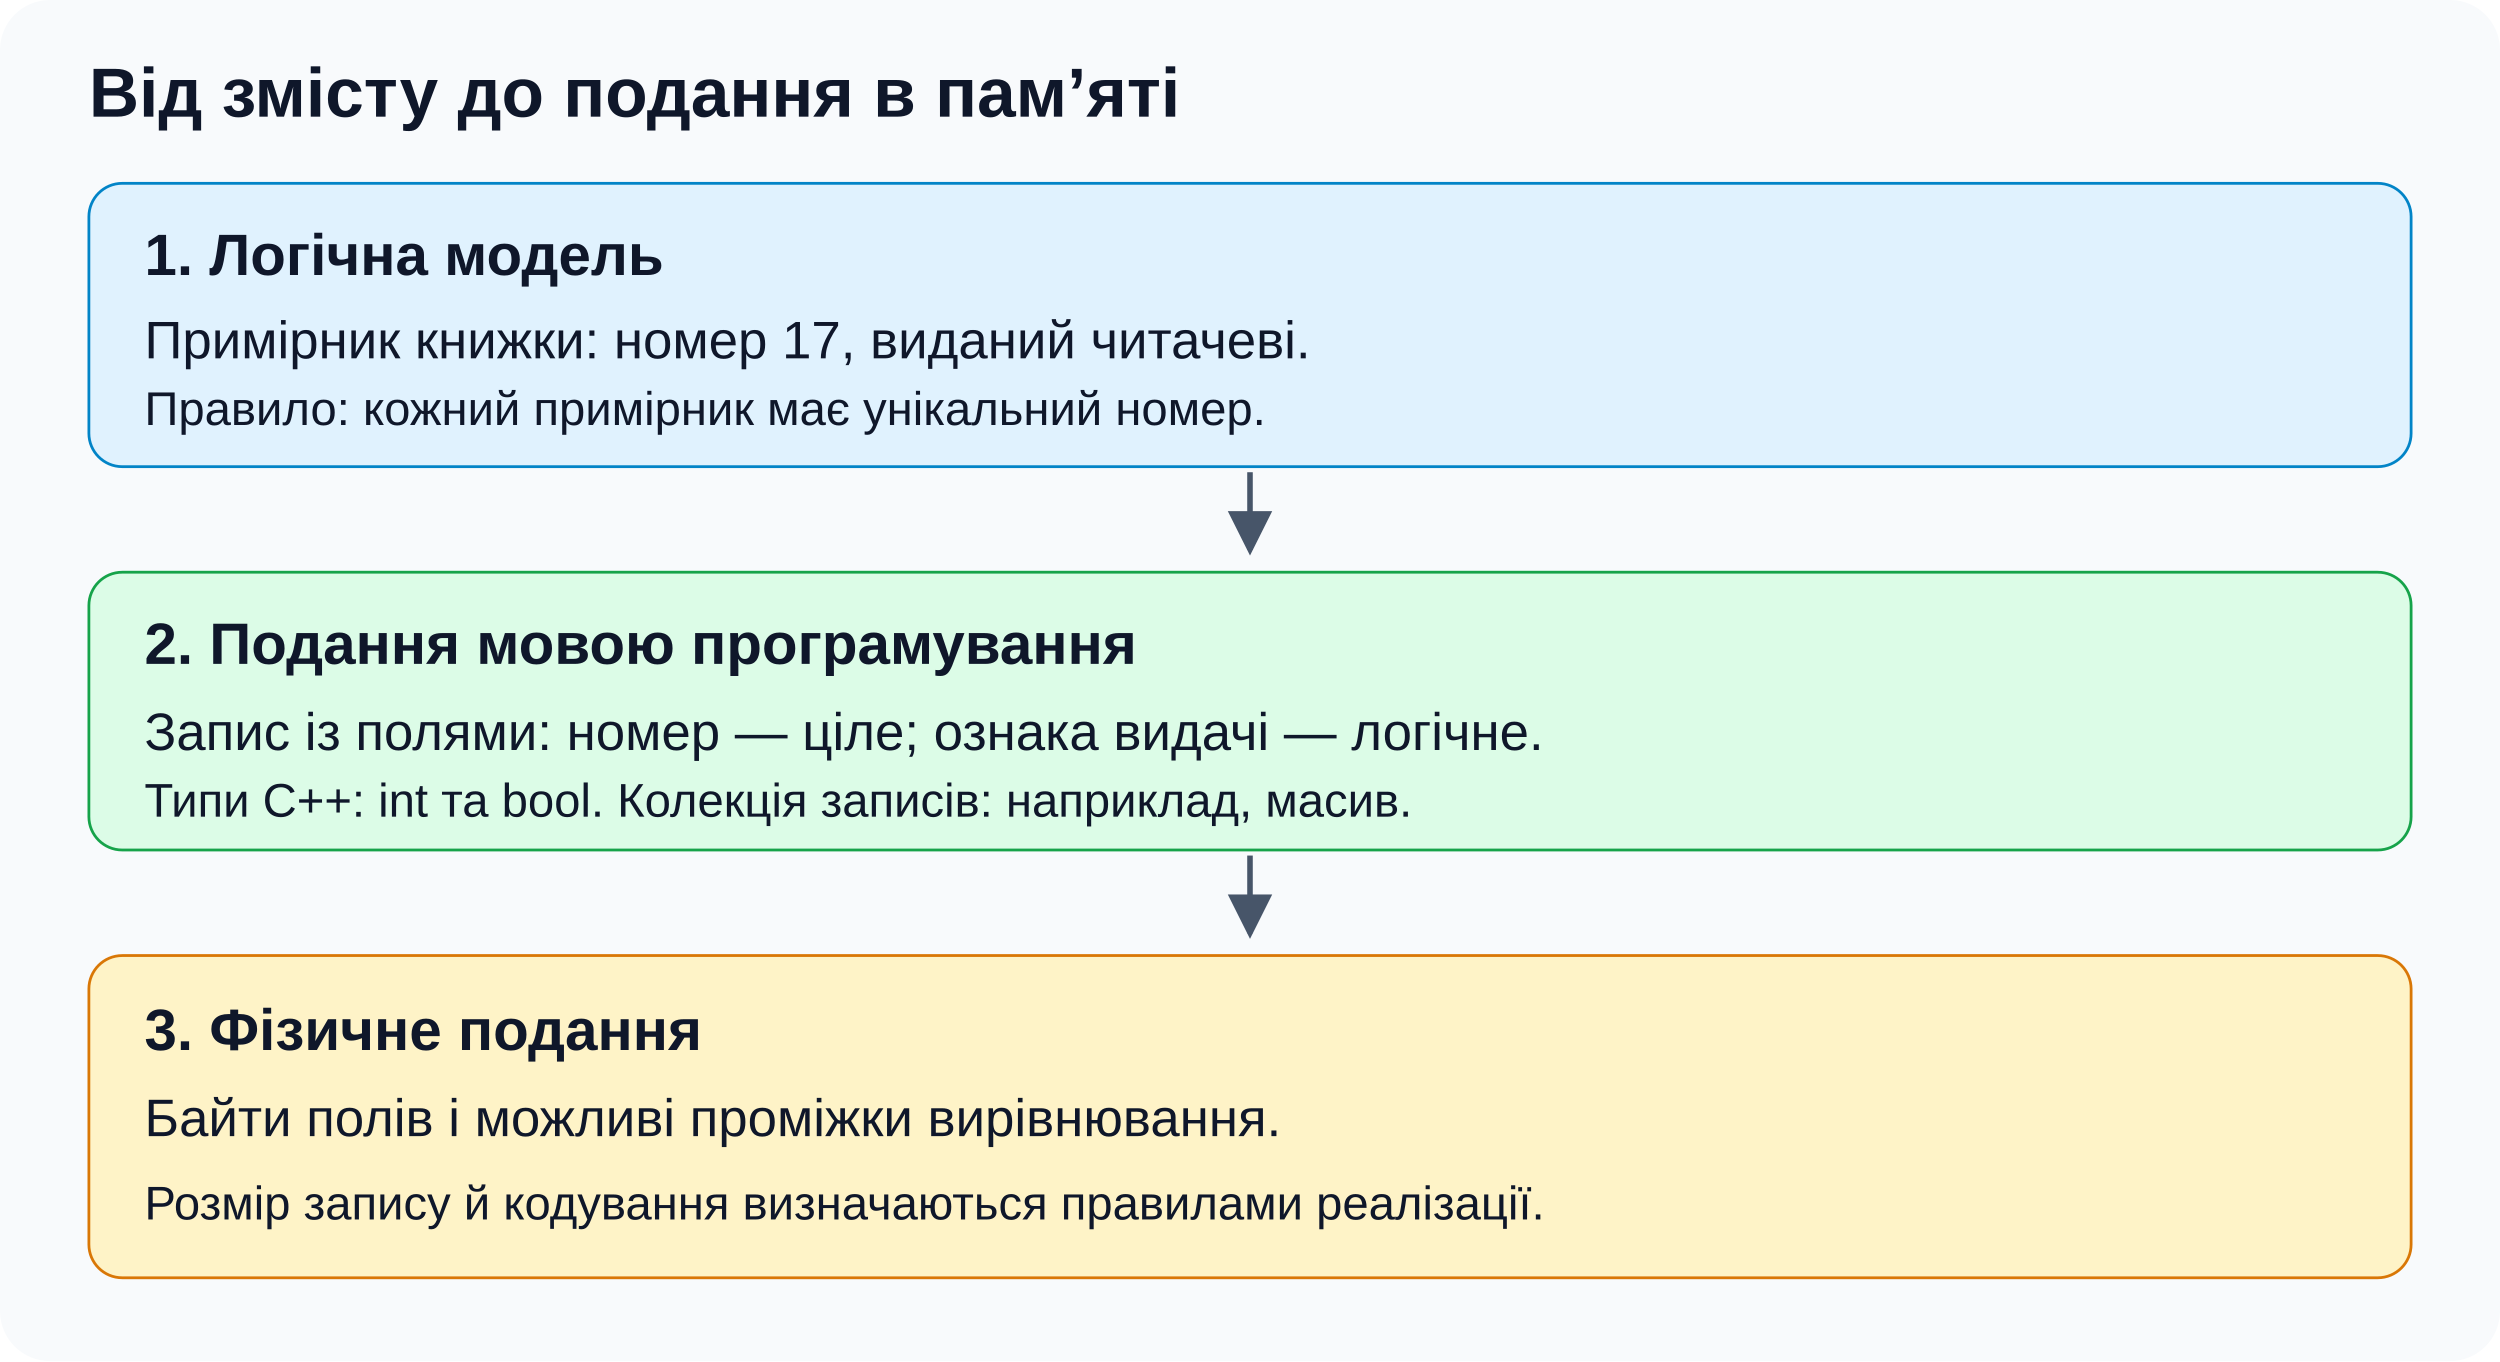
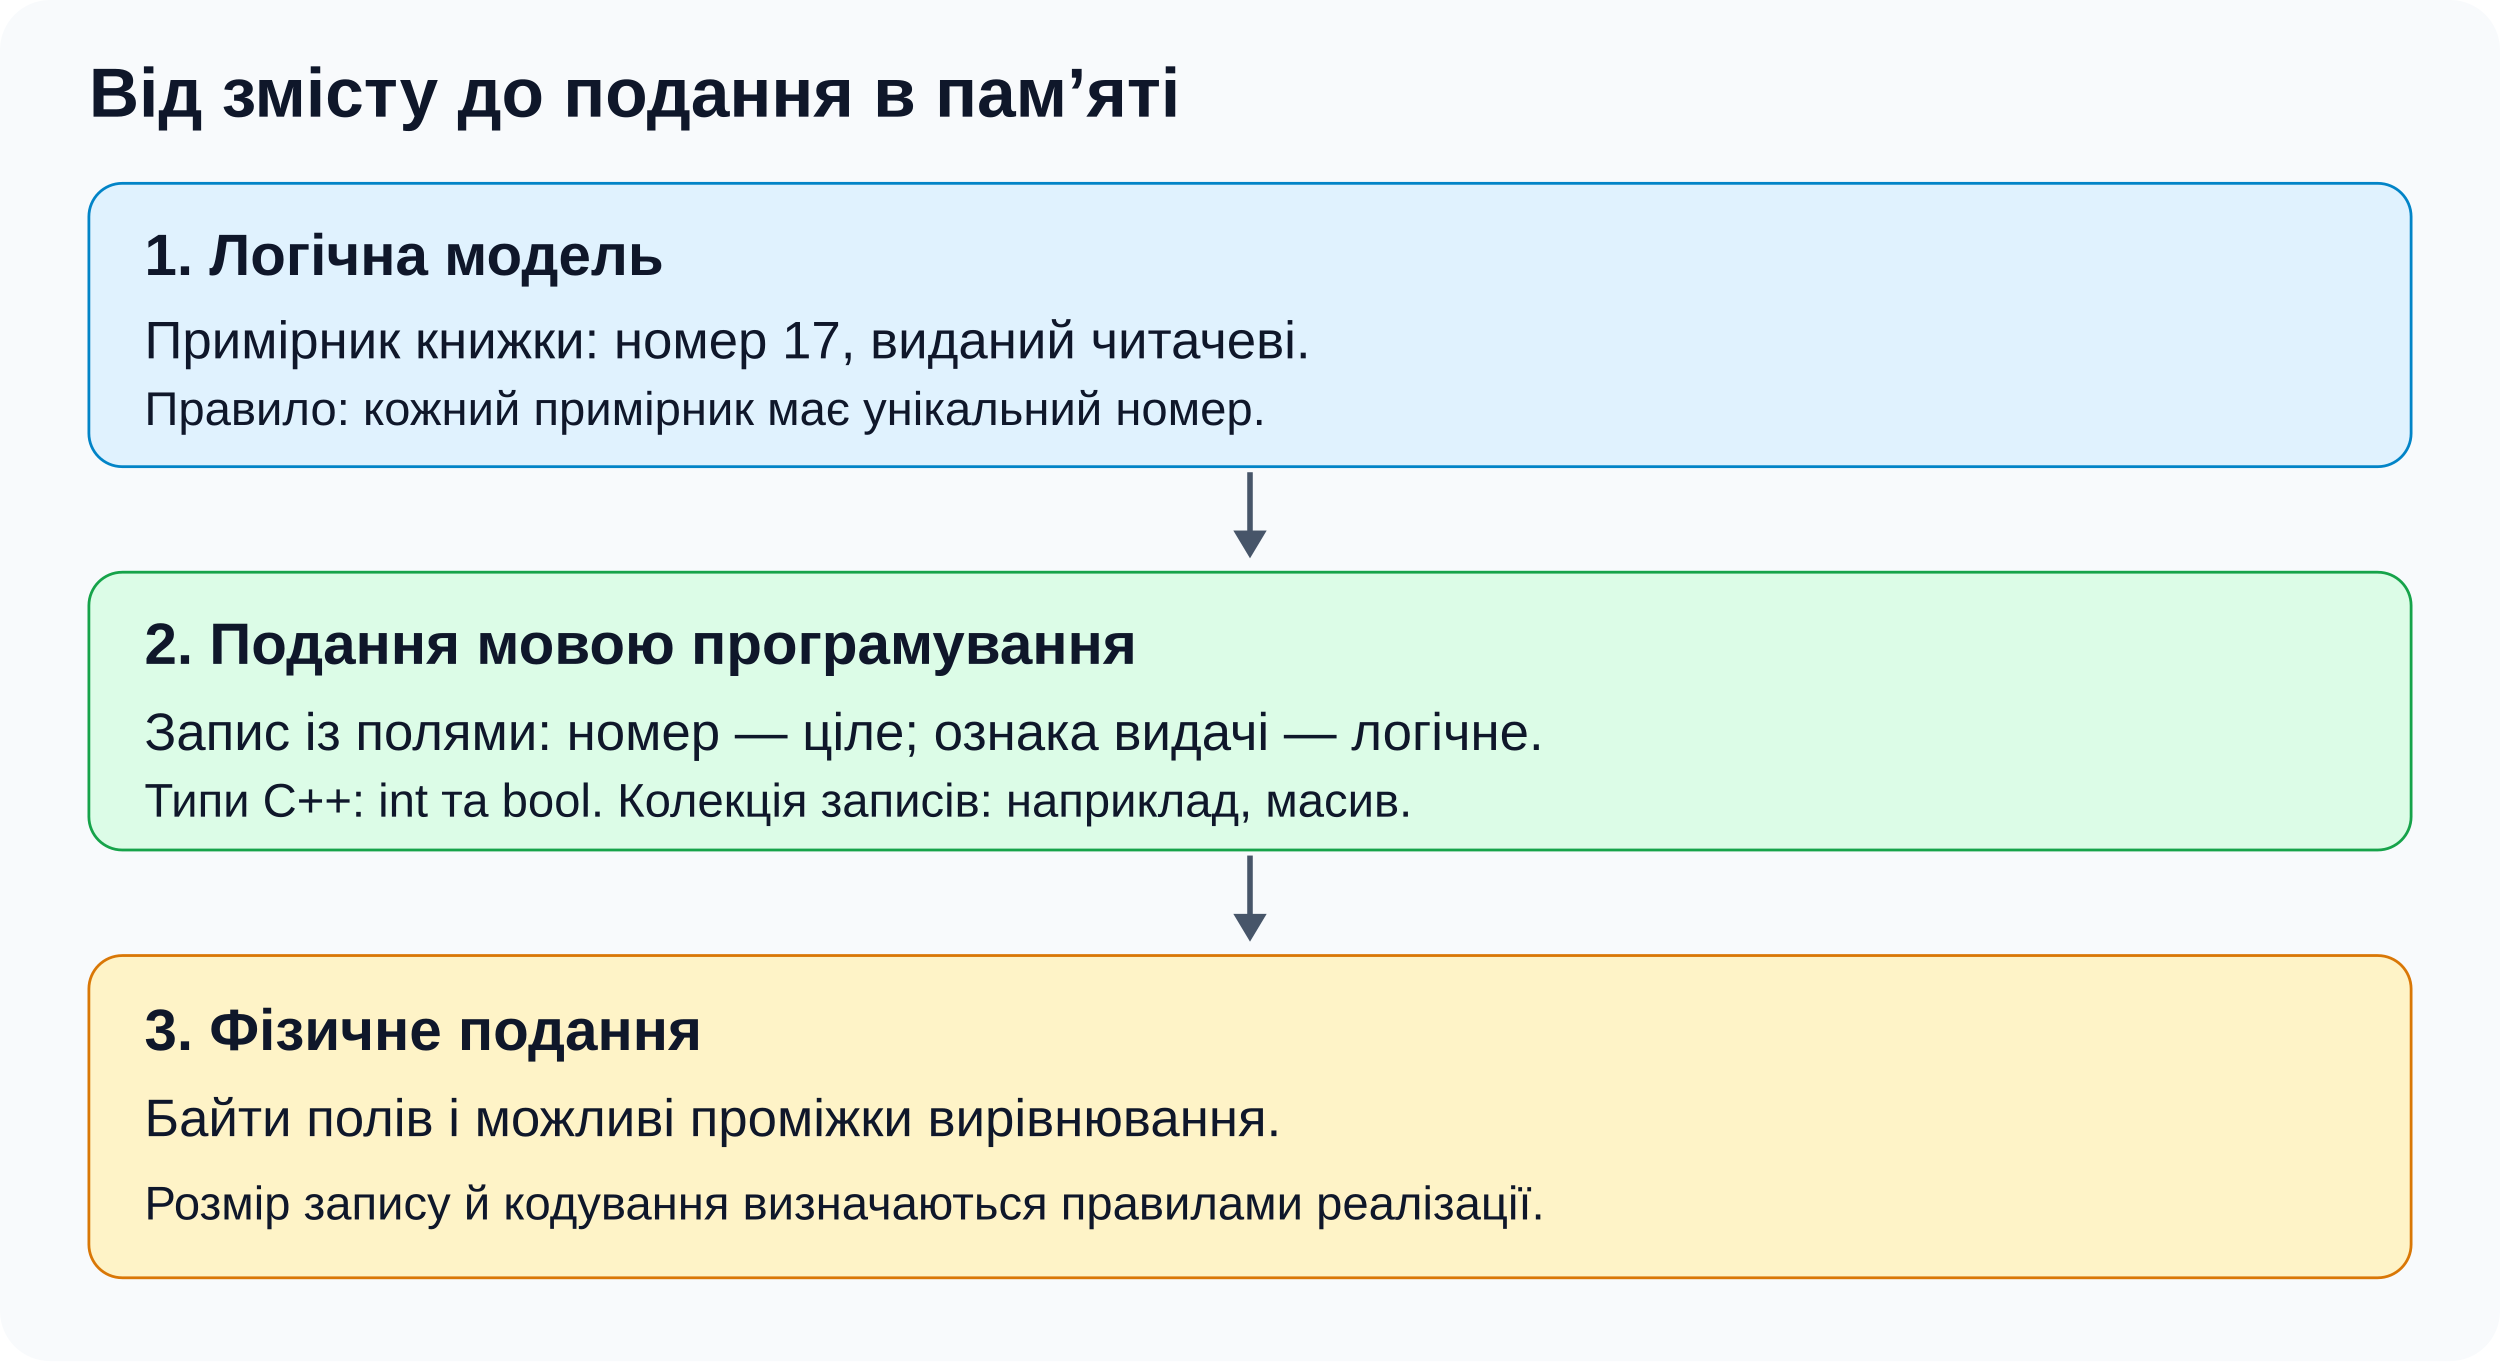
<svg xmlns="http://www.w3.org/2000/svg" width="900" height="490" viewBox="0 0 900 490" role="img" aria-labelledby="title desc">
-   <defs>
-     <marker id="arrow" markerWidth="8" markerHeight="8" refX="7" refY="4" orient="auto">
-       <path d="M0 0L8 4L0 8Z" fill="#475569" />
-     </marker>
-   </defs>
  <rect width="900" height="490" rx="18" fill="#f8fafc" />
  <g font-family="Segoe UI, Arial, sans-serif" fill="#0f172a">
    <text x="32" y="42" font-size="25" font-weight="700">Від змісту до подання в пам’яті</text>
    <rect x="32" y="66" width="836" height="102" rx="12" fill="#e0f2fe" stroke="#0284c7" />
    <text x="52" y="99" font-size="21" font-weight="700">1. Логічна модель</text>
    <text x="52" y="129" font-size="19">Примірник книжки: номер 17, виданий читачеві.</text>
    <text x="52" y="153" font-size="17">Правило: кожний примірник має унікальний номер.</text>
-     <path d="M450 170V198" stroke="#475569" stroke-width="2" marker-end="url(#arrow)" />
+     <path d="M450 170V194" stroke="#475569" stroke-width="2" />
+     <path d="M444 191L450 201L456 191Z" fill="#475569" />
    <rect x="32" y="206" width="836" height="100" rx="12" fill="#dcfce7" stroke="#16a34a" />
    <text x="52" y="239" font-size="21" font-weight="700">2. Подання мовою програмування</text>
    <text x="52" y="270" font-size="19">Запис із полями: номер — ціле; ознака видачі — логічне.</text>
    <text x="52" y="294" font-size="17">Типи C++: int та bool. Колекція записів: наприклад, масив.</text>
-     <path d="M450 308V336" stroke="#475569" stroke-width="2" marker-end="url(#arrow)" />
+     <path d="M450 308V332" stroke="#475569" stroke-width="2" />
+     <path d="M444 329L450 339L456 329Z" fill="#475569" />
    <rect x="32" y="344" width="836" height="116" rx="12" fill="#fef3c7" stroke="#d97706" />
    <text x="52" y="378" font-size="21" font-weight="700">3. Фізичне подання</text>
    <text x="52" y="409" font-size="19">Байти полів і можливі проміжки вирівнювання.</text>
    <text x="52" y="439" font-size="17">Розмір запису й кодування визначаються правилами реалізації.</text>
  </g>
</svg>
